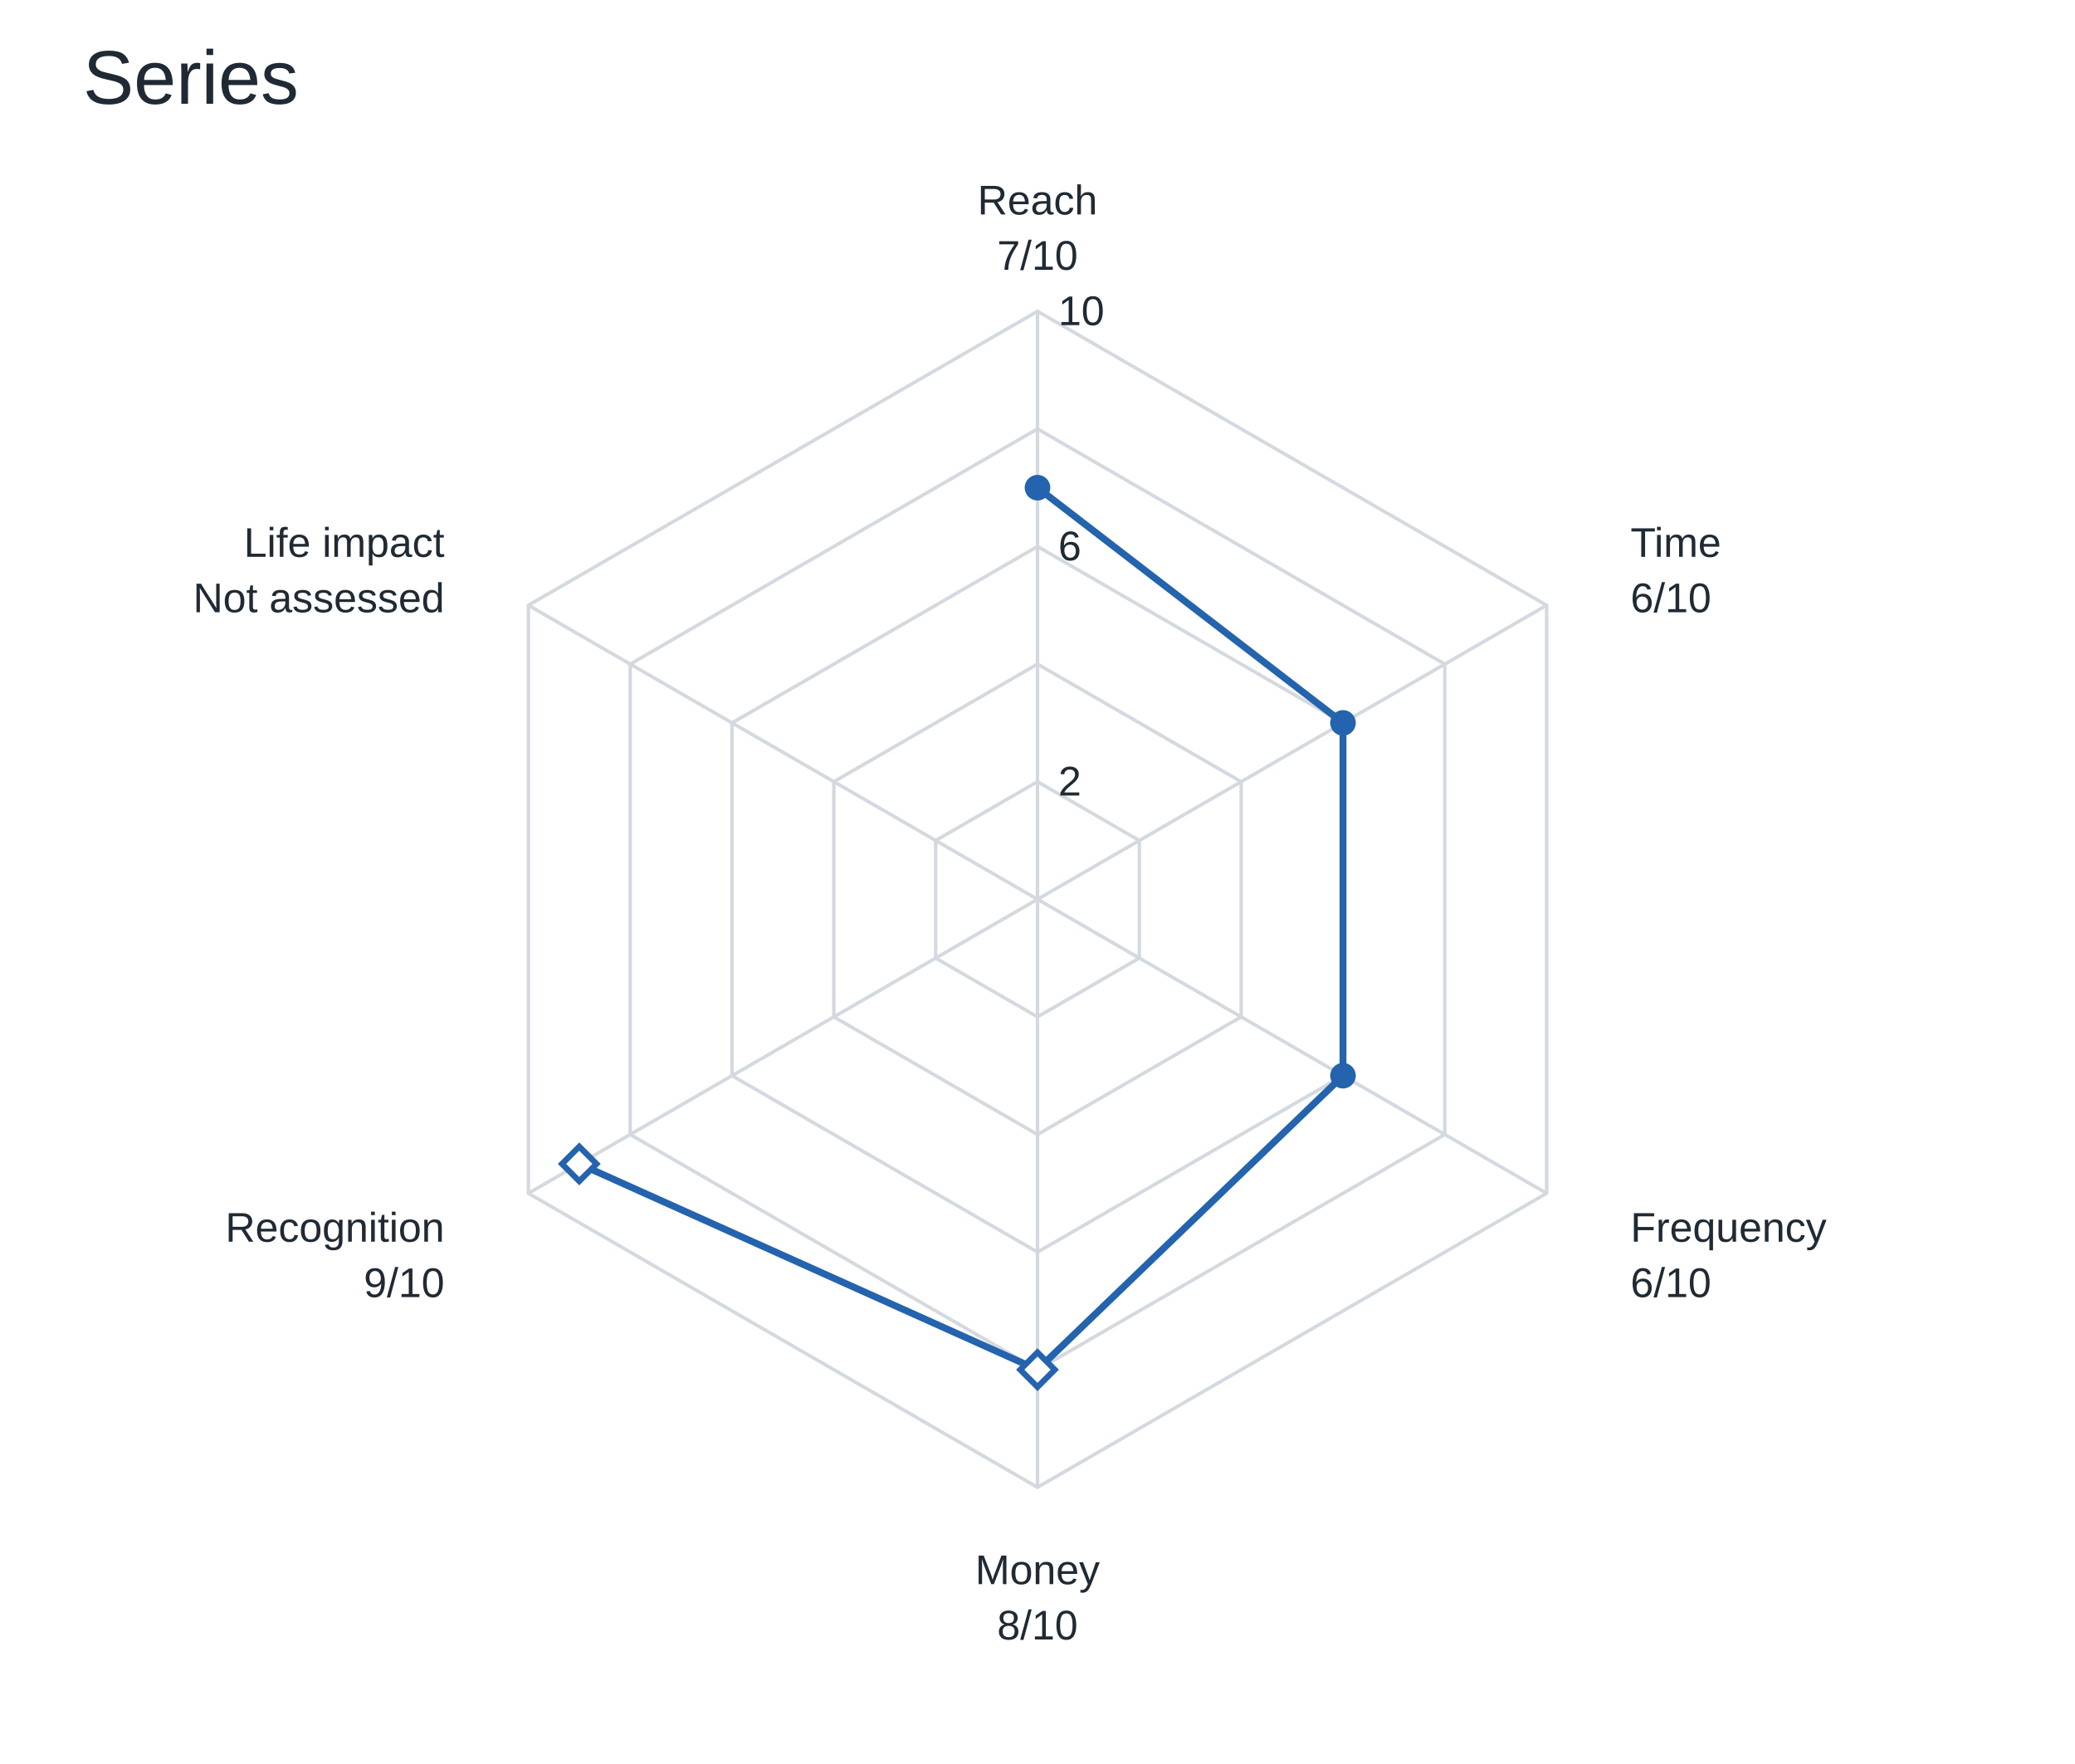
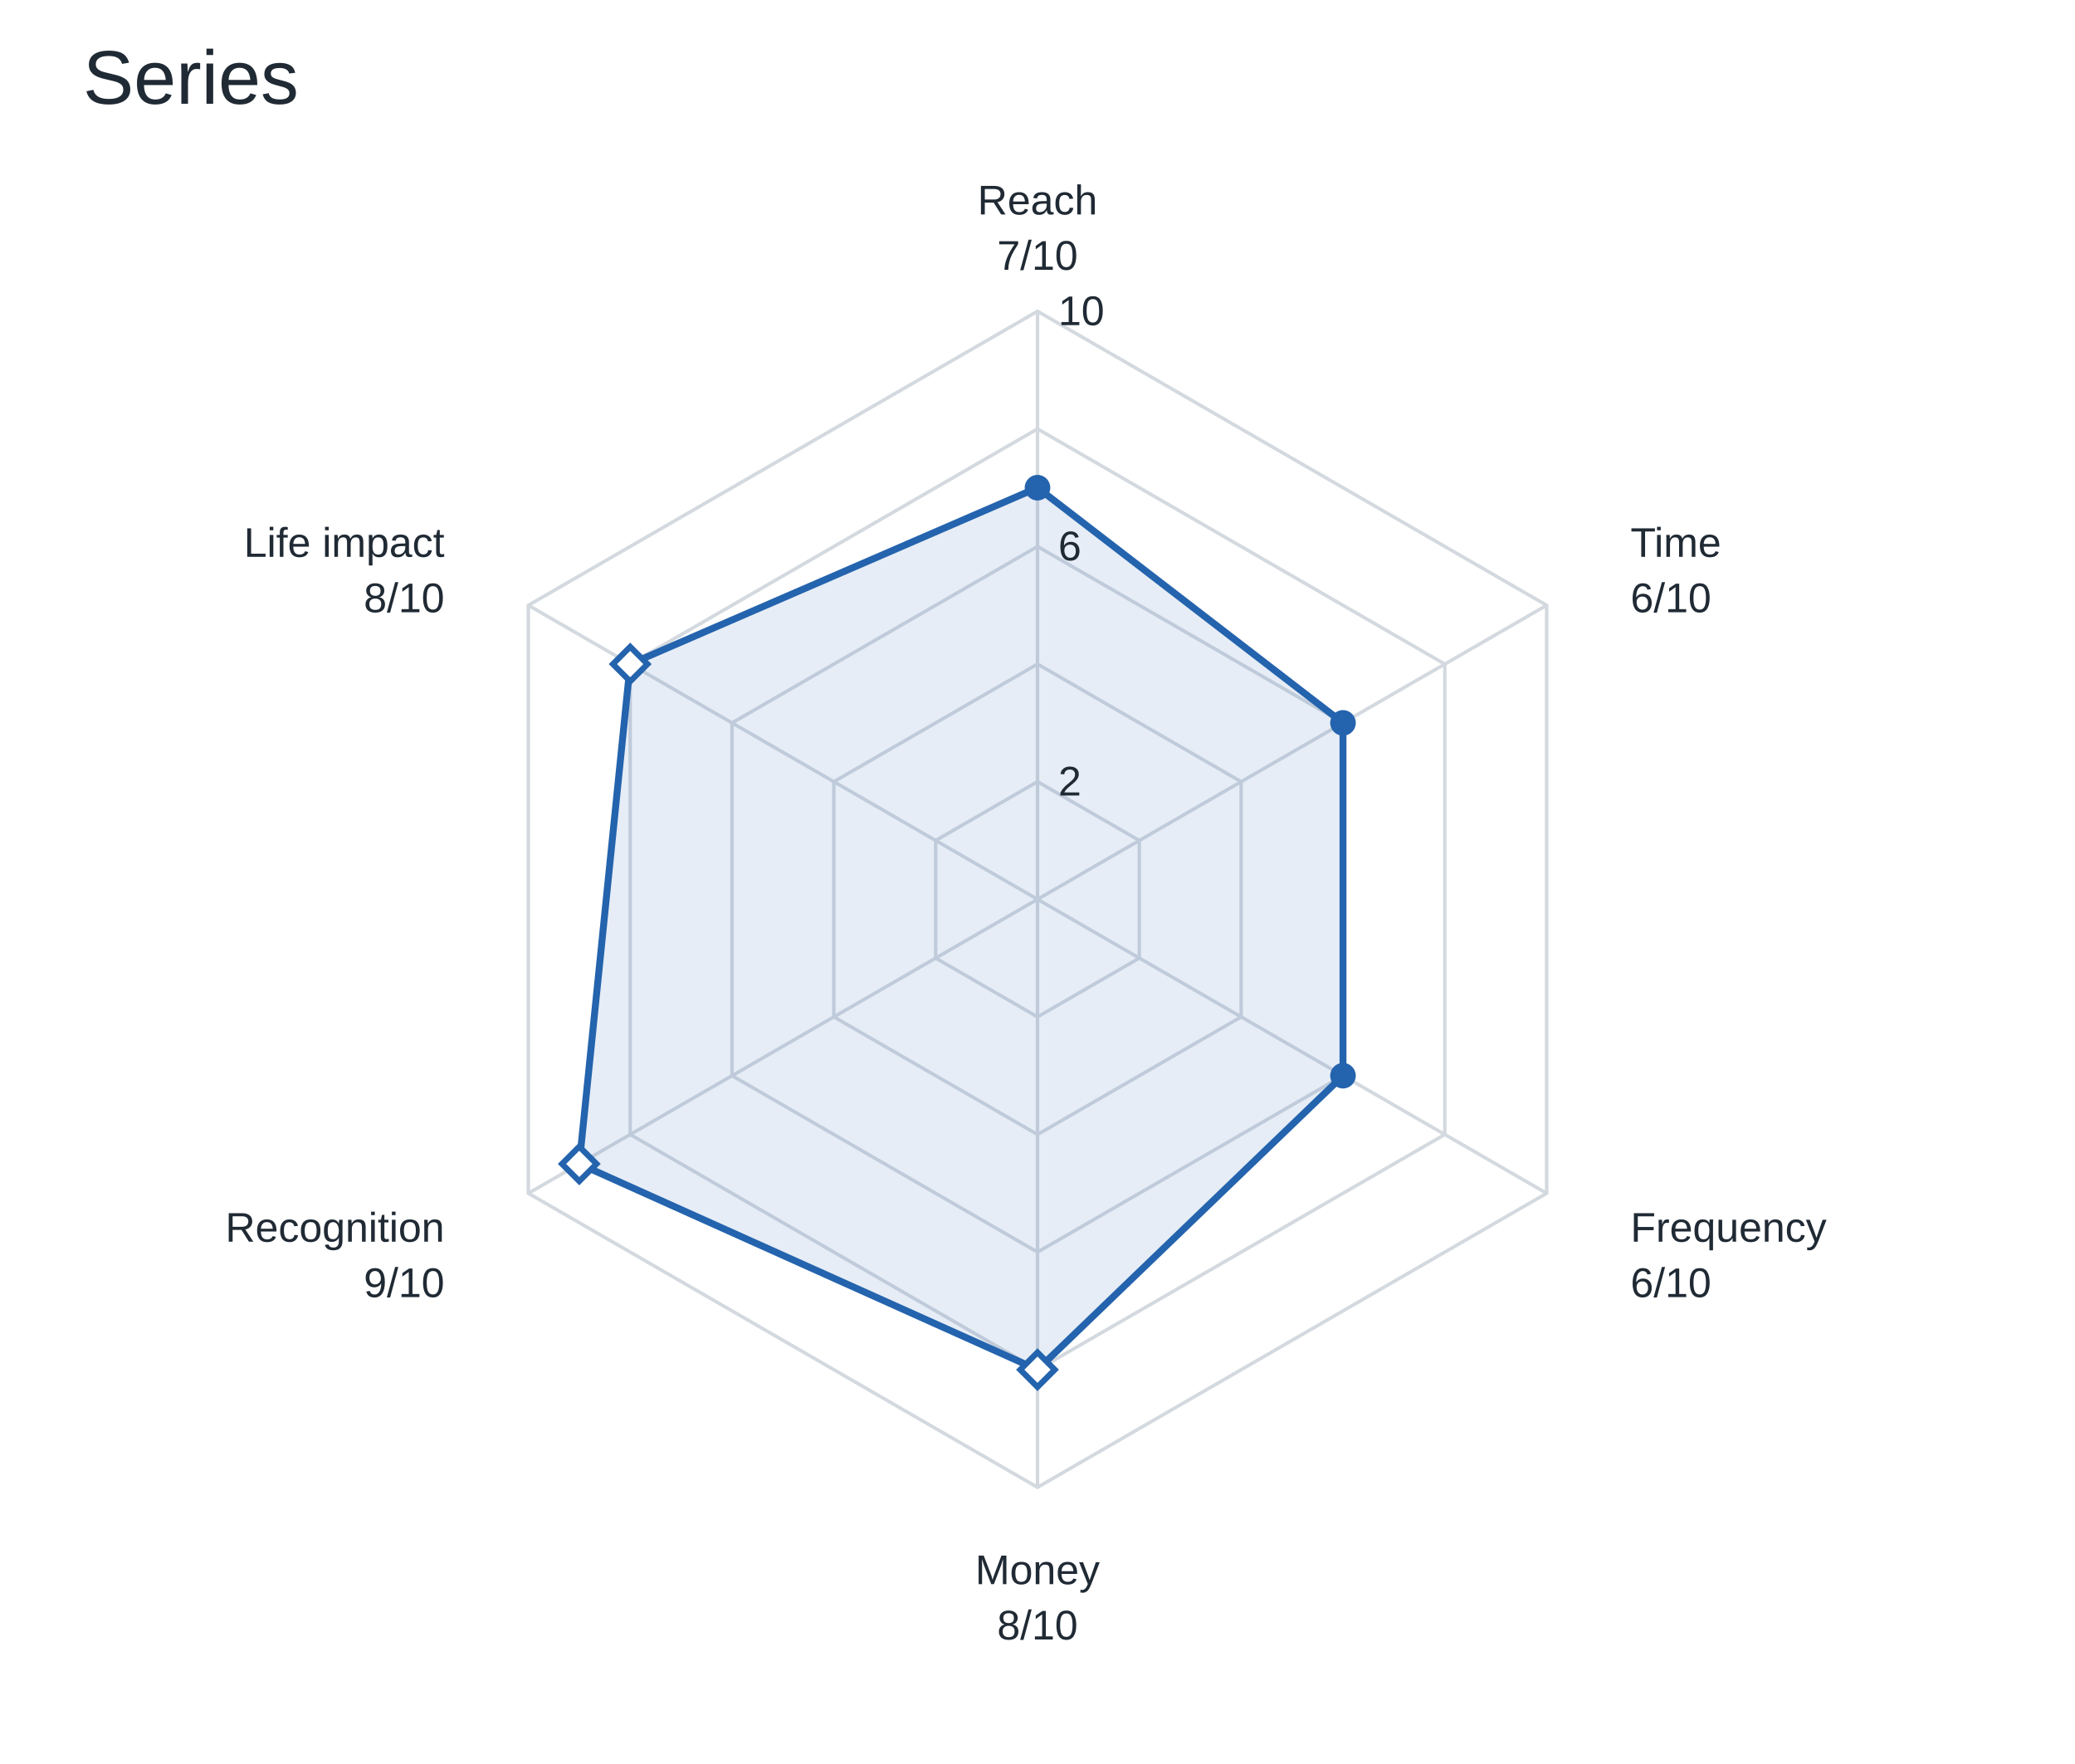
<svg xmlns="http://www.w3.org/2000/svg" width="600" height="510" viewBox="0 0 600 510" role="img" aria-labelledby="title desc">
  <style>text{font-family:Arial,Helvetica,sans-serif;fill:#202a34}</style>
  <rect width="100%" height="100%" fill="white" />
  <text x="24.00" y="30.00" text-anchor="start" font-size="22" font-weight="500">Series</text>
  <path d="M300.000,226.000 L329.445,243.000 L329.445,277.000 L300.000,294.000 L270.555,277.000 L270.555,243.000Z" fill="none" stroke="#d3d9df" />
  <path d="M300.000,192.000 L358.890,226.000 L358.890,294.000 L300.000,328.000 L241.110,294.000 L241.110,226.000Z" fill="none" stroke="#d3d9df" />
  <path d="M300.000,158.000 L388.335,209.000 L388.335,311.000 L300.000,362.000 L211.665,311.000 L211.665,209.000Z" fill="none" stroke="#d3d9df" />
  <path d="M300.000,124.000 L417.779,192.000 L417.779,328.000 L300.000,396.000 L182.221,328.000 L182.221,192.000Z" fill="none" stroke="#d3d9df" />
  <path d="M300.000,90.000 L447.224,175.000 L447.224,345.000 L300.000,430.000 L152.776,345.000 L152.776,175.000Z" fill="none" stroke="#d3d9df" />
  <line x1="300.00" y1="260.00" x2="300.00" y2="90.00" stroke="#d3d9df" stroke-width="1" stroke-dasharray="" />
  <line x1="300.00" y1="260.00" x2="447.22" y2="175.00" stroke="#d3d9df" stroke-width="1" stroke-dasharray="" />
  <line x1="300.00" y1="260.00" x2="447.22" y2="345.00" stroke="#d3d9df" stroke-width="1" stroke-dasharray="" />
  <line x1="300.00" y1="260.00" x2="300.00" y2="430.00" stroke="#d3d9df" stroke-width="1" stroke-dasharray="" />
  <line x1="300.00" y1="260.00" x2="152.78" y2="345.00" stroke="#d3d9df" stroke-width="1" stroke-dasharray="" />
  <line x1="300.00" y1="260.00" x2="152.78" y2="175.00" stroke="#d3d9df" stroke-width="1" stroke-dasharray="" />
-   <path d="M300.000,141.000 L388.335,209.000 L388.335,311.000 L300.000,396.000 L167.498,336.500" fill="none" stroke="#2463ad" stroke-width="2" />
+   <path d="M300.000,141.000 L388.335,209.000 L388.335,311.000 L300.000,396.000 L167.498,336.500 L182.221,192.000Z" fill="#2463ad" fill-opacity="0.11" stroke="#2463ad" stroke-width="2" />
  <text x="306.00" y="230.00" text-anchor="start" font-size="12" font-weight="400">2</text>
  <text x="306.00" y="162.00" text-anchor="start" font-size="12" font-weight="400">6</text>
  <text x="306.00" y="94.00" text-anchor="start" font-size="12" font-weight="400">10</text>
  <text x="300.00" y="62.00" text-anchor="middle" font-size="12" font-weight="400">Reach</text>
  <text x="300.00" y="78.00" text-anchor="middle" font-size="12" font-weight="400">7/10</text>
  <circle cx="300.0" cy="141.0" r="3.7" fill="#2463ad" />
  <text x="471.47" y="161.00" text-anchor="start" font-size="12" font-weight="400">Time</text>
  <text x="471.47" y="177.00" text-anchor="start" font-size="12" font-weight="400">6/10</text>
  <circle cx="388.335" cy="209.0" r="3.7" fill="#2463ad" />
  <text x="471.47" y="359.00" text-anchor="start" font-size="12" font-weight="400">Frequency</text>
  <text x="471.47" y="375.00" text-anchor="start" font-size="12" font-weight="400">6/10</text>
  <circle cx="388.335" cy="311.0" r="3.7" fill="#2463ad" />
  <text x="300.00" y="458.00" text-anchor="middle" font-size="12" font-weight="400">Money</text>
  <text x="300.00" y="474.00" text-anchor="middle" font-size="12" font-weight="400">8/10</text>
  <path d="M300.0,391.0L305.0,396.0L300.0,401.0L295.0,396.0Z" fill="white" stroke="#2463ad" stroke-width="1.7" />
  <text x="128.53" y="359.00" text-anchor="end" font-size="12" font-weight="400">Recognition</text>
  <text x="128.53" y="375.00" text-anchor="end" font-size="12" font-weight="400">9/10</text>
  <path d="M167.498,331.5L172.498,336.5L167.498,341.5L162.498,336.5Z" fill="white" stroke="#2463ad" stroke-width="1.7" />
  <text x="128.53" y="161.00" text-anchor="end" font-size="12" font-weight="400">Life impact</text>
-   <text x="128.53" y="177.00" text-anchor="end" font-size="12" font-weight="400">Not assessed</text>
+   <text x="128.53" y="177.00" text-anchor="end" font-size="12" font-weight="400">8/10</text>
+   <path d="M182.221,187.0L187.221,192.0L182.221,197.0L177.221,192.0Z" fill="white" stroke="#2463ad" stroke-width="1.7" />
</svg>
